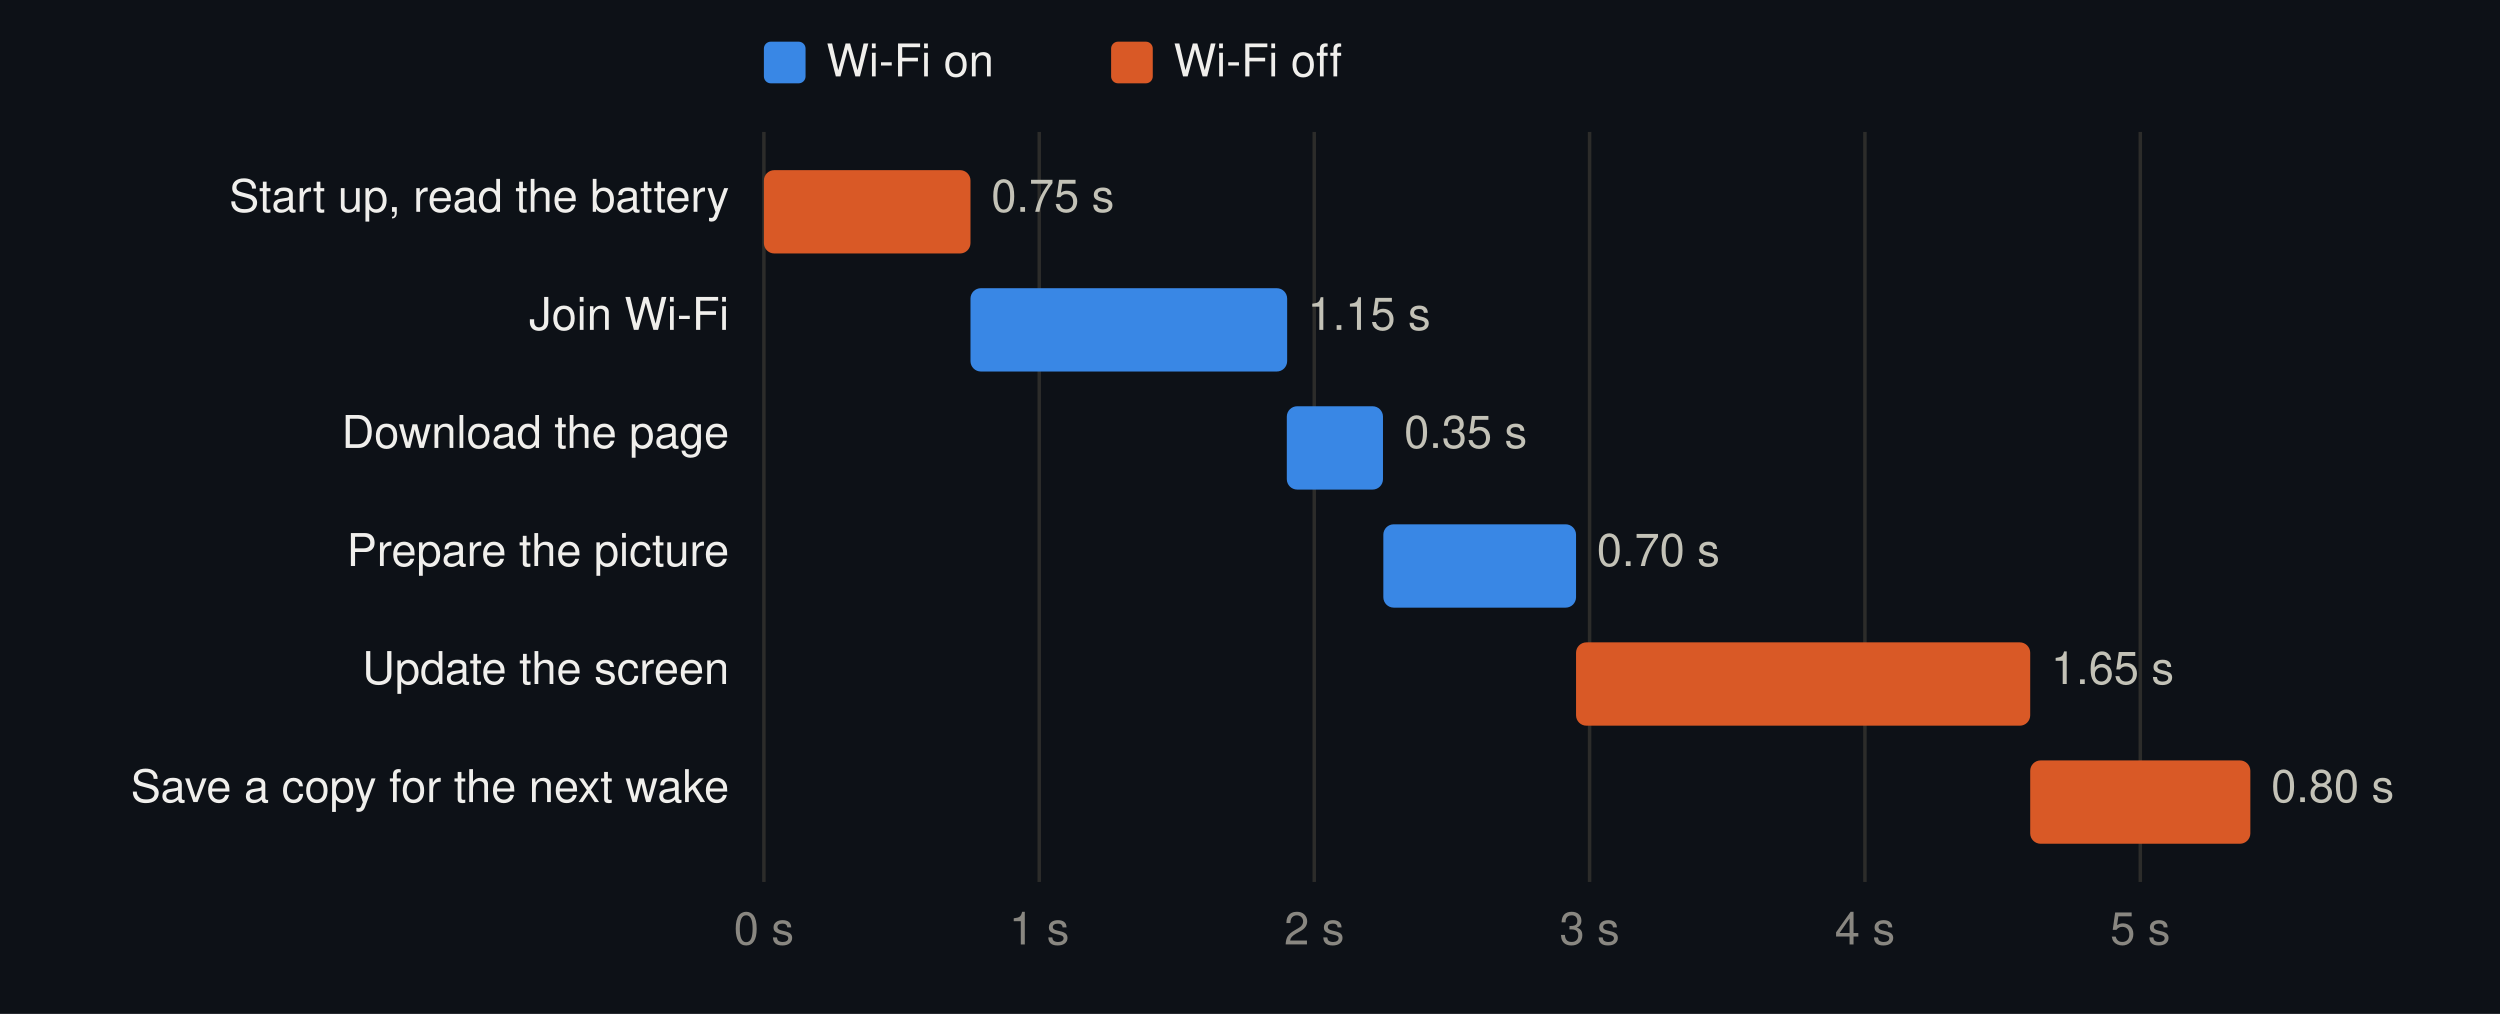
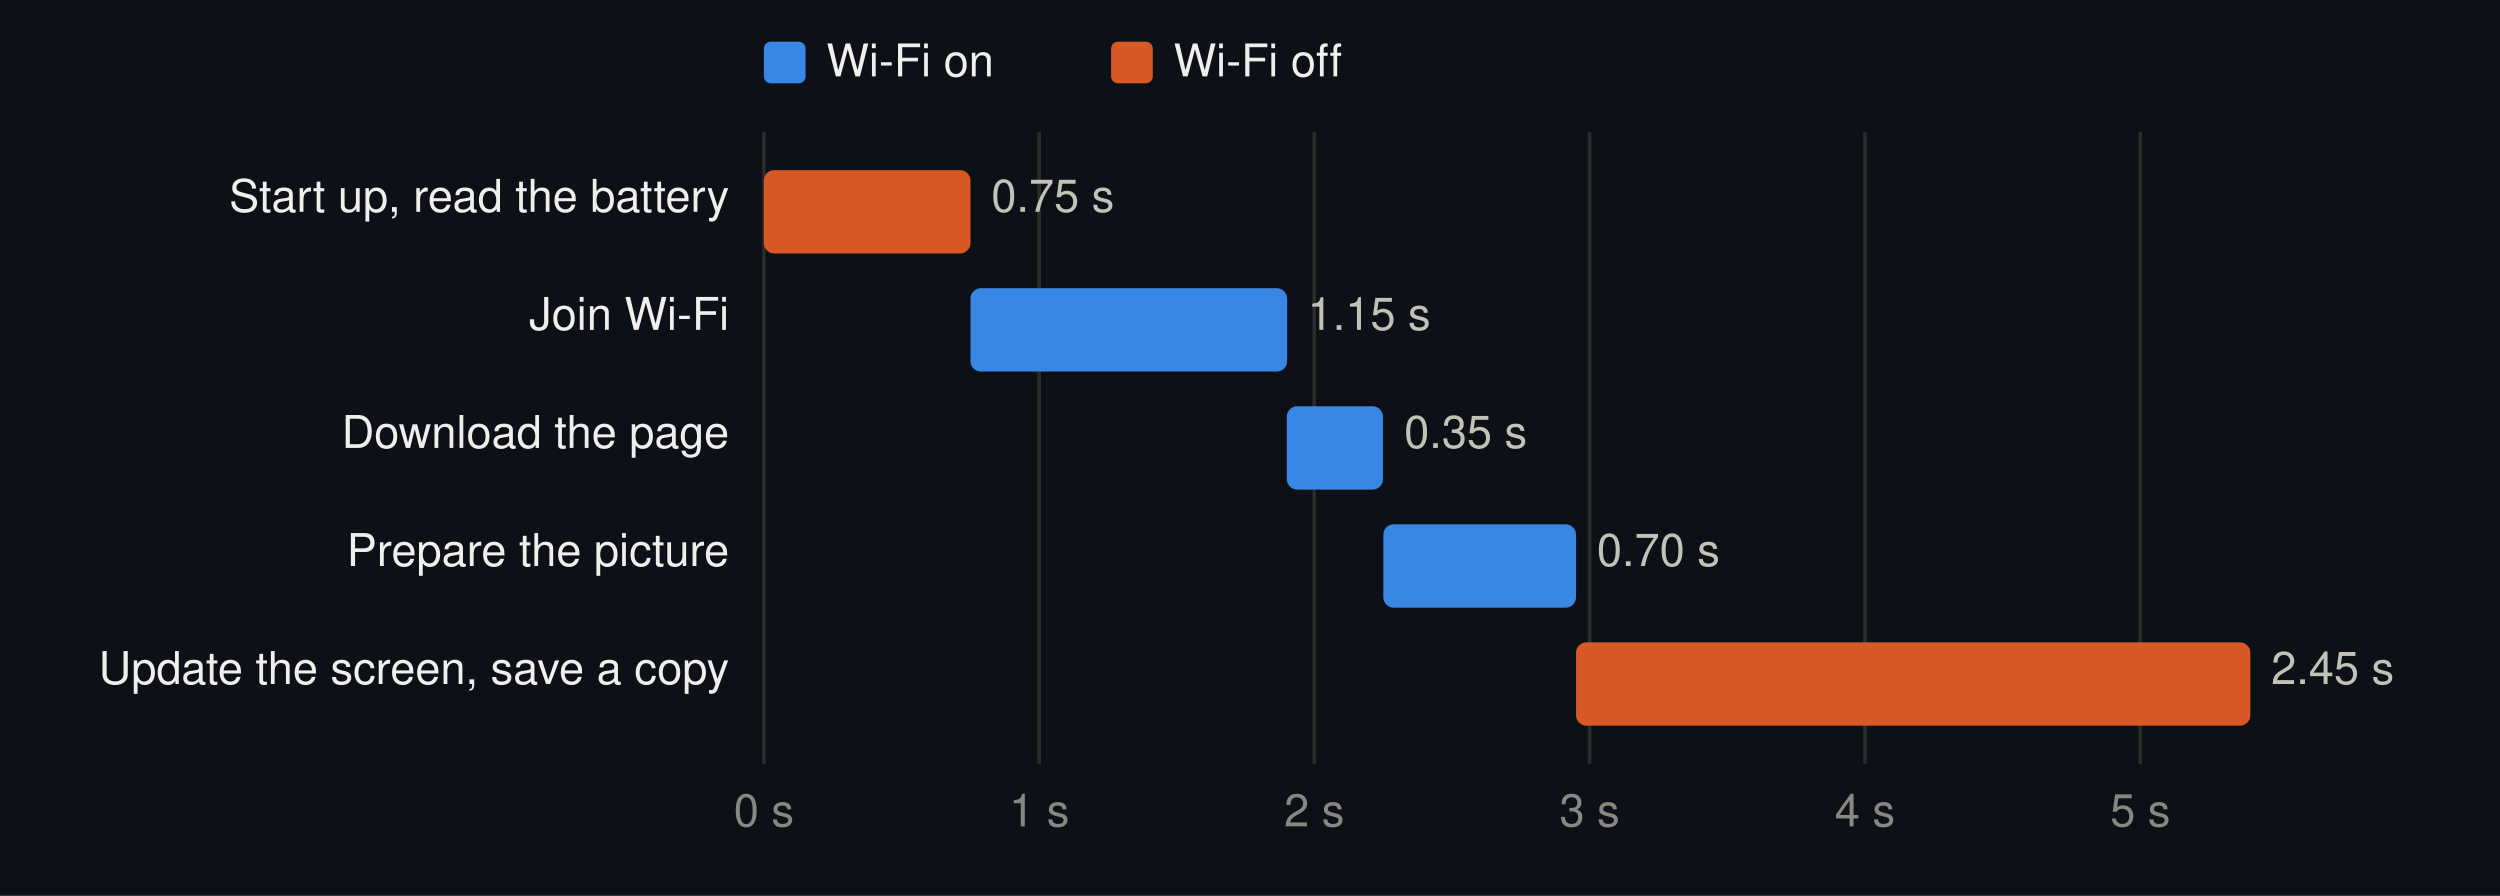
- <svg xmlns="http://www.w3.org/2000/svg" viewBox="0 0 720 292" width="720" height="292" font-family="-apple-system, Segoe UI, Helvetica, Arial, sans-serif" font-size="13">
-   <rect width="720" height="292" fill="#0d1117" />
+ <svg xmlns="http://www.w3.org/2000/svg" viewBox="0 0 720 258" width="720" height="258" font-family="-apple-system, Segoe UI, Helvetica, Arial, sans-serif" font-size="13">
+   <rect width="720" height="258" fill="#0d1117" />
  <rect x="220" y="12" width="12" height="12" rx="2" fill="#3987e5" />
  <text x="238" y="22" fill="#f0efec">Wi-Fi on</text>
  <rect x="320" y="12" width="12" height="12" rx="2" fill="#d95926" />
  <text x="338" y="22" fill="#f0efec">Wi-Fi off</text>
-   <line x1="220.0" x2="220.0" y1="38" y2="254" stroke="#2c2c2a" />
-   <text x="220.0" y="272" text-anchor="middle" fill="#898781">0 s</text>
-   <line x1="299.3" x2="299.3" y1="38" y2="254" stroke="#2c2c2a" />
-   <text x="299.3" y="272" text-anchor="middle" fill="#898781">1 s</text>
-   <line x1="378.5" x2="378.5" y1="38" y2="254" stroke="#2c2c2a" />
-   <text x="378.5" y="272" text-anchor="middle" fill="#898781">2 s</text>
-   <line x1="457.8" x2="457.8" y1="38" y2="254" stroke="#2c2c2a" />
-   <text x="457.8" y="272" text-anchor="middle" fill="#898781">3 s</text>
-   <line x1="537.1" x2="537.1" y1="38" y2="254" stroke="#2c2c2a" />
-   <text x="537.1" y="272" text-anchor="middle" fill="#898781">4 s</text>
-   <line x1="616.4" x2="616.4" y1="38" y2="254" stroke="#2c2c2a" />
-   <text x="616.4" y="272" text-anchor="middle" fill="#898781">5 s</text>
+   <line x1="220.0" x2="220.0" y1="38" y2="220" stroke="#2c2c2a" />
+   <text x="220.0" y="238" text-anchor="middle" fill="#898781">0 s</text>
+   <line x1="299.3" x2="299.3" y1="38" y2="220" stroke="#2c2c2a" />
+   <text x="299.3" y="238" text-anchor="middle" fill="#898781">1 s</text>
+   <line x1="378.5" x2="378.5" y1="38" y2="220" stroke="#2c2c2a" />
+   <text x="378.5" y="238" text-anchor="middle" fill="#898781">2 s</text>
+   <line x1="457.8" x2="457.8" y1="38" y2="220" stroke="#2c2c2a" />
+   <text x="457.8" y="238" text-anchor="middle" fill="#898781">3 s</text>
+   <line x1="537.1" x2="537.1" y1="38" y2="220" stroke="#2c2c2a" />
+   <text x="537.1" y="238" text-anchor="middle" fill="#898781">4 s</text>
+   <line x1="616.4" x2="616.4" y1="38" y2="220" stroke="#2c2c2a" />
+   <text x="616.4" y="238" text-anchor="middle" fill="#898781">5 s</text>
  <text x="210" y="61" text-anchor="end" fill="#f0efec">Start up, read the battery</text>
  <rect x="220.0" y="49" width="59.5" height="24" rx="3" fill="#d95926" />
  <text x="285.5" y="61" fill="#c3c2b7">0.75 s</text>
  <text x="210" y="95" text-anchor="end" fill="#f0efec">Join Wi-Fi</text>
  <rect x="279.5" y="83" width="91.2" height="24" rx="3" fill="#3987e5" />
  <text x="376.6" y="95" fill="#c3c2b7">1.15 s</text>
  <text x="210" y="129" text-anchor="end" fill="#f0efec">Download the page</text>
  <rect x="370.6" y="117" width="27.7" height="24" rx="3" fill="#3987e5" />
  <text x="404.4" y="129" fill="#c3c2b7">0.35 s</text>
  <text x="210" y="163" text-anchor="end" fill="#f0efec">Prepare the picture</text>
  <rect x="398.4" y="151" width="55.5" height="24" rx="3" fill="#3987e5" />
  <text x="459.9" y="163" fill="#c3c2b7">0.70 s</text>
-   <text x="210" y="197" text-anchor="end" fill="#f0efec">Update the screen</text>
-   <rect x="453.9" y="185" width="130.8" height="24" rx="3" fill="#d95926" />
-   <text x="590.7" y="197" fill="#c3c2b7">1.65 s</text>
-   <text x="210" y="231" text-anchor="end" fill="#f0efec">Save a copy for the next wake</text>
-   <rect x="584.7" y="219" width="63.4" height="24" rx="3" fill="#d95926" />
-   <text x="654.1" y="231" fill="#c3c2b7">0.80 s</text>
+   <text x="210" y="197" text-anchor="end" fill="#f0efec">Update the screen, save a copy</text>
+   <rect x="453.9" y="185" width="194.2" height="24" rx="3" fill="#d95926" />
+   <text x="654.1" y="197" fill="#c3c2b7">2.45 s</text>
</svg>
